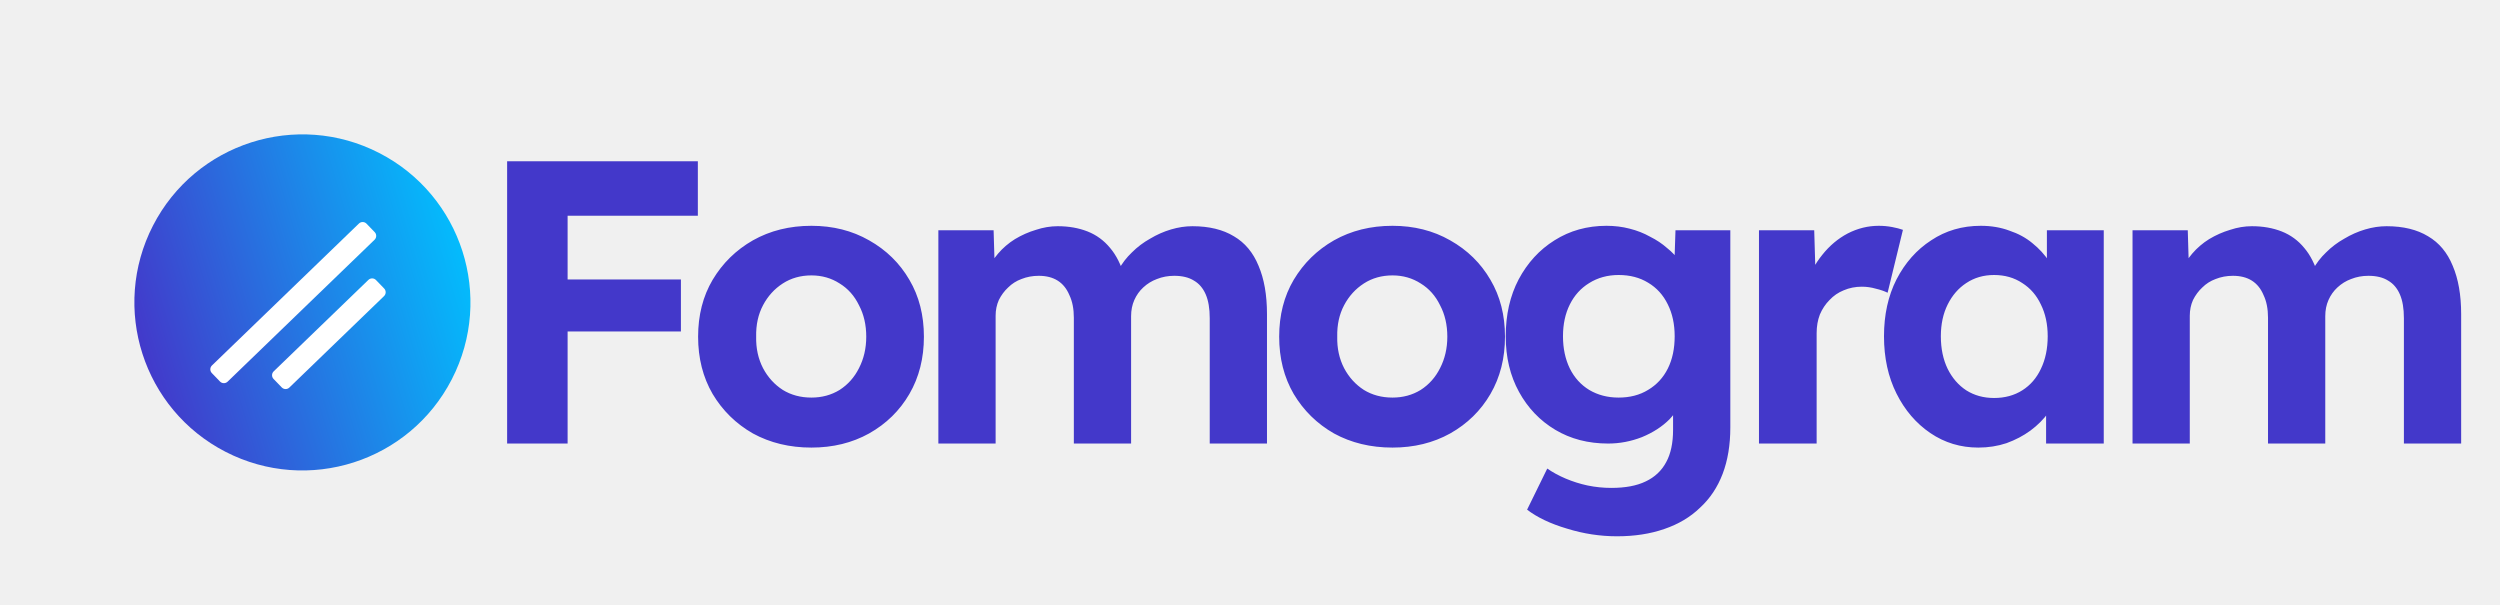
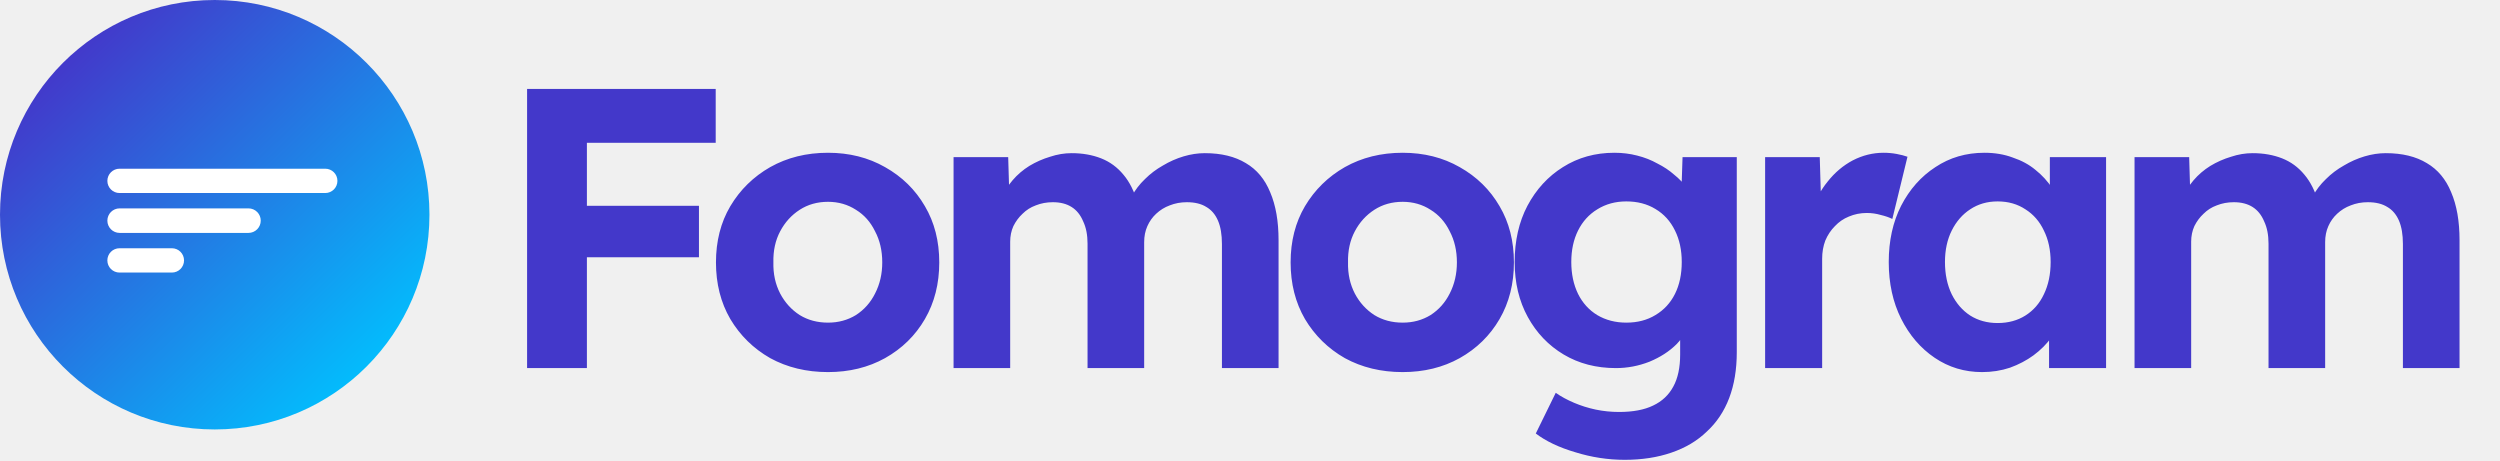
- <svg xmlns="http://www.w3.org/2000/svg" width="186" height="45" viewBox="0 0 186 45" fill="none">
-   <path d="M37.73 33V12H42.23V33H37.73ZM39.8 24.66V20.79H50.66V24.66H39.8ZM39.8 16.05V12H51.92V16.05H39.8ZM60.369 33.3C58.749 33.3 57.299 32.95 56.019 32.25C54.759 31.53 53.759 30.55 53.019 29.31C52.299 28.07 51.939 26.65 51.939 25.05C51.939 23.45 52.299 22.04 53.019 20.82C53.759 19.58 54.759 18.6 56.019 17.88C57.299 17.16 58.749 16.8 60.369 16.8C61.969 16.8 63.399 17.16 64.659 17.88C65.939 18.6 66.939 19.58 67.659 20.82C68.379 22.04 68.739 23.45 68.739 25.05C68.739 26.65 68.379 28.07 67.659 29.31C66.939 30.55 65.939 31.53 64.659 32.25C63.399 32.95 61.969 33.3 60.369 33.3ZM60.369 29.58C61.149 29.58 61.849 29.39 62.469 29.01C63.089 28.61 63.569 28.07 63.909 27.39C64.269 26.69 64.449 25.91 64.449 25.05C64.449 24.17 64.269 23.39 63.909 22.71C63.569 22.01 63.089 21.47 62.469 21.09C61.849 20.69 61.149 20.49 60.369 20.49C59.569 20.49 58.859 20.69 58.239 21.09C57.619 21.49 57.129 22.03 56.769 22.71C56.409 23.39 56.239 24.17 56.259 25.05C56.239 25.91 56.409 26.69 56.769 27.39C57.129 28.07 57.619 28.61 58.239 29.01C58.859 29.39 59.569 29.58 60.369 29.58ZM69.814 33V17.13H73.924L74.014 20.16L73.384 20.28C73.604 19.76 73.894 19.29 74.254 18.87C74.614 18.45 75.034 18.09 75.514 17.79C76.014 17.49 76.534 17.26 77.074 17.1C77.614 16.92 78.154 16.83 78.694 16.83C79.514 16.83 80.254 16.96 80.914 17.22C81.574 17.48 82.134 17.89 82.594 18.45C83.054 18.99 83.414 19.71 83.674 20.61L83.014 20.55L83.224 20.07C83.484 19.59 83.814 19.16 84.214 18.78C84.614 18.38 85.064 18.04 85.564 17.76C86.064 17.46 86.584 17.23 87.124 17.07C87.664 16.91 88.194 16.83 88.714 16.83C89.954 16.83 90.984 17.08 91.804 17.58C92.624 18.06 93.234 18.79 93.634 19.77C94.054 20.75 94.264 21.95 94.264 23.37V33H90.004V23.67C90.004 22.95 89.904 22.36 89.704 21.9C89.504 21.44 89.214 21.1 88.834 20.88C88.454 20.64 87.964 20.52 87.364 20.52C86.904 20.52 86.474 20.6 86.074 20.76C85.694 20.9 85.354 21.11 85.054 21.39C84.774 21.65 84.554 21.96 84.394 22.32C84.234 22.68 84.154 23.08 84.154 23.52V33H79.894V23.64C79.894 22.98 79.784 22.42 79.564 21.96C79.364 21.48 79.074 21.12 78.694 20.88C78.314 20.64 77.844 20.52 77.284 20.52C76.824 20.52 76.394 20.6 75.994 20.76C75.614 20.9 75.284 21.11 75.004 21.39C74.724 21.65 74.494 21.96 74.314 22.32C74.154 22.68 74.074 23.07 74.074 23.49V33H69.814ZM103.601 33.3C101.981 33.3 100.531 32.95 99.251 32.25C97.991 31.53 96.991 30.55 96.251 29.31C95.531 28.07 95.171 26.65 95.171 25.05C95.171 23.45 95.531 22.04 96.251 20.82C96.991 19.58 97.991 18.6 99.251 17.88C100.531 17.16 101.981 16.8 103.601 16.8C105.201 16.8 106.631 17.16 107.891 17.88C109.171 18.6 110.171 19.58 110.891 20.82C111.611 22.04 111.971 23.45 111.971 25.05C111.971 26.65 111.611 28.07 110.891 29.31C110.171 30.55 109.171 31.53 107.891 32.25C106.631 32.95 105.201 33.3 103.601 33.3ZM103.601 29.58C104.381 29.58 105.081 29.39 105.701 29.01C106.321 28.61 106.801 28.07 107.141 27.39C107.501 26.69 107.681 25.91 107.681 25.05C107.681 24.17 107.501 23.39 107.141 22.71C106.801 22.01 106.321 21.47 105.701 21.09C105.081 20.69 104.381 20.49 103.601 20.49C102.801 20.49 102.091 20.69 101.471 21.09C100.851 21.49 100.361 22.03 100.001 22.71C99.641 23.39 99.471 24.17 99.491 25.05C99.471 25.91 99.641 26.69 100.001 27.39C100.361 28.07 100.851 28.61 101.471 29.01C102.091 29.39 102.801 29.58 103.601 29.58ZM120.306 39.9C119.046 39.9 117.806 39.71 116.586 39.33C115.366 38.97 114.376 38.5 113.616 37.92L115.116 34.86C115.516 35.14 115.976 35.39 116.496 35.61C117.016 35.83 117.556 36 118.116 36.12C118.696 36.24 119.286 36.3 119.886 36.3C120.926 36.3 121.776 36.14 122.436 35.82C123.116 35.5 123.626 35.02 123.966 34.38C124.306 33.76 124.476 32.96 124.476 31.98V29.22L125.196 29.37C125.076 30.03 124.746 30.64 124.206 31.2C123.666 31.74 122.986 32.18 122.166 32.52C121.346 32.84 120.506 33 119.646 33C118.166 33 116.856 32.66 115.716 31.98C114.576 31.3 113.676 30.36 113.016 29.16C112.356 27.96 112.026 26.58 112.026 25.02C112.026 23.42 112.346 22.01 112.986 20.79C113.646 19.55 114.536 18.58 115.656 17.88C116.796 17.16 118.086 16.8 119.526 16.8C120.126 16.8 120.696 16.87 121.236 17.01C121.796 17.15 122.306 17.35 122.766 17.61C123.246 17.85 123.666 18.13 124.026 18.45C124.406 18.75 124.716 19.08 124.956 19.44C125.196 19.8 125.346 20.16 125.406 20.52L124.536 20.76L124.656 17.13H128.736V31.8C128.736 33.1 128.546 34.25 128.166 35.25C127.786 36.25 127.226 37.09 126.486 37.77C125.766 38.47 124.876 39 123.816 39.36C122.776 39.72 121.606 39.9 120.306 39.9ZM120.426 29.58C121.266 29.58 121.996 29.39 122.616 29.01C123.256 28.63 123.746 28.1 124.086 27.42C124.426 26.74 124.596 25.94 124.596 25.02C124.596 24.12 124.426 23.33 124.086 22.65C123.746 21.95 123.256 21.41 122.616 21.03C121.996 20.65 121.266 20.46 120.426 20.46C119.606 20.46 118.876 20.66 118.236 21.06C117.616 21.44 117.136 21.97 116.796 22.65C116.456 23.33 116.286 24.12 116.286 25.02C116.286 25.92 116.456 26.72 116.796 27.42C117.136 28.1 117.616 28.63 118.236 29.01C118.876 29.39 119.606 29.58 120.426 29.58ZM130.868 33V17.13H134.978L135.128 22.23L134.408 21.18C134.648 20.36 135.038 19.62 135.578 18.96C136.118 18.28 136.748 17.75 137.468 17.37C138.208 16.99 138.978 16.8 139.778 16.8C140.118 16.8 140.448 16.83 140.768 16.89C141.088 16.95 141.358 17.02 141.578 17.1L140.438 21.78C140.198 21.66 139.908 21.56 139.568 21.48C139.228 21.38 138.878 21.33 138.518 21.33C138.038 21.33 137.588 21.42 137.168 21.6C136.768 21.76 136.418 22 136.118 22.32C135.818 22.62 135.578 22.98 135.398 23.4C135.238 23.82 135.158 24.28 135.158 24.78V33H130.868ZM147.189 33.3C145.869 33.3 144.679 32.94 143.619 32.22C142.559 31.5 141.719 30.52 141.099 29.28C140.479 28.04 140.169 26.62 140.169 25.02C140.169 23.42 140.479 22.01 141.099 20.79C141.739 19.55 142.599 18.58 143.679 17.88C144.759 17.16 145.989 16.8 147.369 16.8C148.149 16.8 148.859 16.92 149.499 17.16C150.159 17.38 150.729 17.69 151.209 18.09C151.709 18.49 152.129 18.95 152.469 19.47C152.809 19.99 153.049 20.55 153.189 21.15L152.289 21V17.13H156.519V33H152.229V29.19L153.189 29.1C153.029 29.66 152.769 30.19 152.409 30.69C152.049 31.19 151.599 31.64 151.059 32.04C150.539 32.42 149.949 32.73 149.289 32.97C148.629 33.19 147.929 33.3 147.189 33.3ZM148.359 29.61C149.159 29.61 149.859 29.42 150.459 29.04C151.059 28.66 151.519 28.13 151.839 27.45C152.179 26.75 152.349 25.94 152.349 25.02C152.349 24.12 152.179 23.33 151.839 22.65C151.519 21.97 151.059 21.44 150.459 21.06C149.859 20.66 149.159 20.46 148.359 20.46C147.579 20.46 146.889 20.66 146.289 21.06C145.709 21.44 145.249 21.97 144.909 22.65C144.569 23.33 144.399 24.12 144.399 25.02C144.399 25.94 144.569 26.75 144.909 27.45C145.249 28.13 145.709 28.66 146.289 29.04C146.889 29.42 147.579 29.61 148.359 29.61ZM158.66 33V17.13H162.77L162.86 20.16L162.23 20.28C162.45 19.76 162.74 19.29 163.1 18.87C163.46 18.45 163.88 18.09 164.36 17.79C164.86 17.49 165.38 17.26 165.92 17.1C166.46 16.92 167 16.83 167.54 16.83C168.36 16.83 169.1 16.96 169.76 17.22C170.42 17.48 170.98 17.89 171.44 18.45C171.9 18.99 172.26 19.71 172.52 20.61L171.86 20.55L172.07 20.07C172.33 19.59 172.66 19.16 173.06 18.78C173.46 18.38 173.91 18.04 174.41 17.76C174.91 17.46 175.43 17.23 175.97 17.07C176.51 16.91 177.04 16.83 177.56 16.83C178.8 16.83 179.83 17.08 180.65 17.58C181.47 18.06 182.08 18.79 182.48 19.77C182.9 20.75 183.11 21.95 183.11 23.37V33H178.85V23.67C178.85 22.95 178.75 22.36 178.55 21.9C178.35 21.44 178.06 21.1 177.68 20.88C177.3 20.64 176.81 20.52 176.21 20.52C175.75 20.52 175.32 20.6 174.92 20.76C174.54 20.9 174.2 21.11 173.9 21.39C173.62 21.65 173.4 21.96 173.24 22.32C173.08 22.68 173 23.08 173 23.52V33H168.74V23.64C168.74 22.98 168.63 22.42 168.41 21.96C168.21 21.48 167.92 21.12 167.54 20.88C167.16 20.64 166.69 20.52 166.13 20.52C165.67 20.52 165.24 20.6 164.84 20.76C164.46 20.9 164.13 21.11 163.85 21.39C163.57 21.65 163.34 21.96 163.16 22.32C163 22.68 162.92 23.07 162.92 23.49V33H158.66Z" fill="#4338CA" />
-   <circle cx="22.5" cy="22.5" r="12.5" transform="rotate(-62.7821 22.5 22.5)" fill="url(#paint0_linear_2_25)" />
-   <rect x="16.645" y="28.674" width="1.676" height="16" rx="0.4" transform="rotate(-134 16.6454 28.6736)" fill="white" />
-   <rect x="21.239" y="29.112" width="1.676" height="10.594" rx="0.4" transform="rotate(-134 21.2392 29.1119)" fill="white" />
+ <svg xmlns="http://www.w3.org/2000/svg" width="163" height="30" viewBox="0 0 163 30" fill="none">
+   <path d="M34.366 24V5.8H38.266V24H34.366ZM36.16 16.772V13.418H45.572V16.772H36.16ZM36.16 9.31V5.8H46.664V9.31H36.16ZM53.986 24.26C52.583 24.26 51.326 23.957 50.217 23.35C49.124 22.726 48.258 21.877 47.617 20.802C46.992 19.727 46.681 18.497 46.681 17.11C46.681 15.723 46.992 14.501 47.617 13.444C48.258 12.369 49.124 11.52 50.217 10.896C51.326 10.272 52.583 9.96 53.986 9.96C55.373 9.96 56.612 10.272 57.705 10.896C58.814 11.52 59.681 12.369 60.304 13.444C60.928 14.501 61.24 15.723 61.24 17.11C61.24 18.497 60.928 19.727 60.304 20.802C59.681 21.877 58.814 22.726 57.705 23.35C56.612 23.957 55.373 24.26 53.986 24.26ZM53.986 21.036C54.663 21.036 55.269 20.871 55.806 20.542C56.344 20.195 56.76 19.727 57.054 19.138C57.367 18.531 57.523 17.855 57.523 17.11C57.523 16.347 57.367 15.671 57.054 15.082C56.76 14.475 56.344 14.007 55.806 13.678C55.269 13.331 54.663 13.158 53.986 13.158C53.293 13.158 52.678 13.331 52.141 13.678C51.603 14.025 51.178 14.493 50.867 15.082C50.554 15.671 50.407 16.347 50.425 17.11C50.407 17.855 50.554 18.531 50.867 19.138C51.178 19.727 51.603 20.195 52.141 20.542C52.678 20.871 53.293 21.036 53.986 21.036ZM62.172 24V10.246H65.734L65.812 12.872L65.266 12.976C65.457 12.525 65.708 12.118 66.02 11.754C66.332 11.39 66.696 11.078 67.112 10.818C67.546 10.558 67.996 10.359 68.464 10.22C68.932 10.064 69.4 9.986 69.868 9.986C70.579 9.986 71.22 10.099 71.792 10.324C72.364 10.549 72.85 10.905 73.248 11.39C73.647 11.858 73.959 12.482 74.184 13.262L73.612 13.21L73.794 12.794C74.019 12.378 74.305 12.005 74.652 11.676C74.999 11.329 75.389 11.035 75.822 10.792C76.255 10.532 76.706 10.333 77.174 10.194C77.642 10.055 78.102 9.986 78.552 9.986C79.627 9.986 80.519 10.203 81.23 10.636C81.941 11.052 82.469 11.685 82.816 12.534C83.18 13.383 83.362 14.423 83.362 15.654V24H79.67V15.914C79.67 15.29 79.584 14.779 79.41 14.38C79.237 13.981 78.986 13.687 78.656 13.496C78.327 13.288 77.902 13.184 77.382 13.184C76.984 13.184 76.611 13.253 76.264 13.392C75.935 13.513 75.64 13.695 75.38 13.938C75.138 14.163 74.947 14.432 74.808 14.744C74.669 15.056 74.6 15.403 74.6 15.784V24H70.908V15.888C70.908 15.316 70.813 14.831 70.622 14.432C70.449 14.016 70.198 13.704 69.868 13.496C69.539 13.288 69.132 13.184 68.646 13.184C68.248 13.184 67.875 13.253 67.528 13.392C67.199 13.513 66.913 13.695 66.67 13.938C66.427 14.163 66.228 14.432 66.072 14.744C65.933 15.056 65.864 15.394 65.864 15.758V24H62.172ZM91.454 24.26C90.05 24.26 88.793 23.957 87.684 23.35C86.592 22.726 85.725 21.877 85.084 20.802C84.46 19.727 84.148 18.497 84.148 17.11C84.148 15.723 84.46 14.501 85.084 13.444C85.725 12.369 86.592 11.52 87.684 10.896C88.793 10.272 90.05 9.96 91.454 9.96C92.841 9.96 94.08 10.272 95.172 10.896C96.281 11.52 97.148 12.369 97.772 13.444C98.396 14.501 98.708 15.723 98.708 17.11C98.708 18.497 98.396 19.727 97.772 20.802C97.148 21.877 96.281 22.726 95.172 23.35C94.08 23.957 92.841 24.26 91.454 24.26ZM91.454 21.036C92.13 21.036 92.737 20.871 93.274 20.542C93.811 20.195 94.227 19.727 94.522 19.138C94.834 18.531 94.99 17.855 94.99 17.11C94.99 16.347 94.834 15.671 94.522 15.082C94.227 14.475 93.811 14.007 93.274 13.678C92.737 13.331 92.13 13.158 91.454 13.158C90.76 13.158 90.145 13.331 89.608 13.678C89.07 14.025 88.646 14.493 88.334 15.082C88.022 15.671 87.874 16.347 87.892 17.11C87.874 17.855 88.022 18.531 88.334 19.138C88.646 19.727 89.07 20.195 89.608 20.542C90.145 20.871 90.76 21.036 91.454 21.036ZM105.932 29.98C104.84 29.98 103.765 29.815 102.708 29.486C101.65 29.174 100.792 28.767 100.134 28.264L101.434 25.612C101.78 25.855 102.179 26.071 102.63 26.262C103.08 26.453 103.548 26.6 104.034 26.704C104.536 26.808 105.048 26.86 105.568 26.86C106.469 26.86 107.206 26.721 107.778 26.444C108.367 26.167 108.809 25.751 109.104 25.196C109.398 24.659 109.546 23.965 109.546 23.116V20.724L110.17 20.854C110.066 21.426 109.78 21.955 109.312 22.44C108.844 22.908 108.254 23.289 107.544 23.584C106.833 23.861 106.105 24 105.36 24C104.077 24 102.942 23.705 101.954 23.116C100.966 22.527 100.186 21.712 99.614 20.672C99.042 19.632 98.756 18.436 98.756 17.084C98.756 15.697 99.033 14.475 99.588 13.418C100.16 12.343 100.931 11.503 101.902 10.896C102.89 10.272 104.008 9.96 105.256 9.96C105.776 9.96 106.27 10.021 106.738 10.142C107.223 10.263 107.665 10.437 108.064 10.662C108.48 10.87 108.844 11.113 109.156 11.39C109.485 11.65 109.754 11.936 109.962 12.248C110.17 12.56 110.3 12.872 110.352 13.184L109.598 13.392L109.702 10.246H113.238V22.96C113.238 24.087 113.073 25.083 112.744 25.95C112.414 26.817 111.929 27.545 111.288 28.134C110.664 28.741 109.892 29.2 108.974 29.512C108.072 29.824 107.058 29.98 105.932 29.98ZM106.036 21.036C106.764 21.036 107.396 20.871 107.934 20.542C108.488 20.213 108.913 19.753 109.208 19.164C109.502 18.575 109.65 17.881 109.65 17.084C109.65 16.304 109.502 15.619 109.208 15.03C108.913 14.423 108.488 13.955 107.934 13.626C107.396 13.297 106.764 13.132 106.036 13.132C105.325 13.132 104.692 13.305 104.138 13.652C103.6 13.981 103.184 14.441 102.89 15.03C102.595 15.619 102.448 16.304 102.448 17.084C102.448 17.864 102.595 18.557 102.89 19.164C103.184 19.753 103.6 20.213 104.138 20.542C104.692 20.871 105.325 21.036 106.036 21.036ZM115.086 24V10.246H118.648L118.778 14.666L118.154 13.756C118.362 13.045 118.7 12.404 119.168 11.832C119.636 11.243 120.182 10.783 120.806 10.454C121.447 10.125 122.115 9.96 122.808 9.96C123.103 9.96 123.389 9.986 123.666 10.038C123.943 10.09 124.177 10.151 124.368 10.22L123.38 14.276C123.172 14.172 122.921 14.085 122.626 14.016C122.331 13.929 122.028 13.886 121.716 13.886C121.3 13.886 120.91 13.964 120.546 14.12C120.199 14.259 119.896 14.467 119.636 14.744C119.376 15.004 119.168 15.316 119.012 15.68C118.873 16.044 118.804 16.443 118.804 16.876V24H115.086ZM129.23 24.26C128.086 24.26 127.055 23.948 126.136 23.324C125.218 22.7 124.49 21.851 123.952 20.776C123.415 19.701 123.146 18.471 123.146 17.084C123.146 15.697 123.415 14.475 123.952 13.418C124.507 12.343 125.252 11.503 126.188 10.896C127.124 10.272 128.19 9.96 129.386 9.96C130.062 9.96 130.678 10.064 131.232 10.272C131.804 10.463 132.298 10.731 132.714 11.078C133.148 11.425 133.512 11.823 133.806 12.274C134.101 12.725 134.309 13.21 134.43 13.73L133.65 13.6V10.246H137.316V24H133.598V20.698L134.43 20.62C134.292 21.105 134.066 21.565 133.754 21.998C133.442 22.431 133.052 22.821 132.584 23.168C132.134 23.497 131.622 23.766 131.05 23.974C130.478 24.165 129.872 24.26 129.23 24.26ZM130.244 21.062C130.938 21.062 131.544 20.897 132.064 20.568C132.584 20.239 132.983 19.779 133.26 19.19C133.555 18.583 133.702 17.881 133.702 17.084C133.702 16.304 133.555 15.619 133.26 15.03C132.983 14.441 132.584 13.981 132.064 13.652C131.544 13.305 130.938 13.132 130.244 13.132C129.568 13.132 128.97 13.305 128.45 13.652C127.948 13.981 127.549 14.441 127.254 15.03C126.96 15.619 126.812 16.304 126.812 17.084C126.812 17.881 126.96 18.583 127.254 19.19C127.549 19.779 127.948 20.239 128.45 20.568C128.97 20.897 129.568 21.062 130.244 21.062ZM139.172 24V10.246H142.734L142.812 12.872L142.266 12.976C142.456 12.525 142.708 12.118 143.02 11.754C143.332 11.39 143.696 11.078 144.112 10.818C144.545 10.558 144.996 10.359 145.464 10.22C145.932 10.064 146.4 9.986 146.868 9.986C147.578 9.986 148.22 10.099 148.792 10.324C149.364 10.549 149.849 10.905 150.248 11.39C150.646 11.858 150.958 12.482 151.184 13.262L150.612 13.21L150.794 12.794C151.019 12.378 151.305 12.005 151.652 11.676C151.998 11.329 152.388 11.035 152.822 10.792C153.255 10.532 153.706 10.333 154.174 10.194C154.642 10.055 155.101 9.986 155.552 9.986C156.626 9.986 157.519 10.203 158.23 10.636C158.94 11.052 159.469 11.685 159.816 12.534C160.18 13.383 160.362 14.423 160.362 15.654V24H156.67V15.914C156.67 15.29 156.583 14.779 156.41 14.38C156.236 13.981 155.985 13.687 155.656 13.496C155.326 13.288 154.902 13.184 154.382 13.184C153.983 13.184 153.61 13.253 153.264 13.392C152.934 13.513 152.64 13.695 152.38 13.938C152.137 14.163 151.946 14.432 151.808 14.744C151.669 15.056 151.6 15.403 151.6 15.784V24H147.908V15.888C147.908 15.316 147.812 14.831 147.622 14.432C147.448 14.016 147.197 13.704 146.868 13.496C146.538 13.288 146.131 13.184 145.646 13.184C145.247 13.184 144.874 13.253 144.528 13.392C144.198 13.513 143.912 13.695 143.67 13.938C143.427 14.163 143.228 14.432 143.072 14.744C142.933 15.056 142.864 15.394 142.864 15.758V24H139.172Z" fill="#4338CA" />
+   <circle cx="14" cy="14" r="14" fill="url(#paint0_linear_2_25)" />
+   <rect x="7" y="12.586" width="1.586" height="15" rx="0.793" transform="rotate(-90 7 12.5857)" fill="white" />
+   <rect x="7" y="15.186" width="1.6" height="10" rx="0.8" transform="rotate(-90 7 15.1857)" fill="white" />
+   <rect x="7" y="17.771" width="1.586" height="5" rx="0.793" transform="rotate(-90 7 17.7713)" fill="white" />
  <defs>
-     <linearGradient id="paint0_linear_2_25" x1="14" y1="13" x2="36.331" y2="36.182" gradientUnits="userSpaceOnUse">
+     <linearGradient id="paint0_linear_2_25" x1="4.48" y1="3.36" x2="29.491" y2="29.324" gradientUnits="userSpaceOnUse">
      <stop stop-color="#4338CA" />
      <stop offset="0.824" stop-color="#00C2FF" />
    </linearGradient>
  </defs>
</svg>
